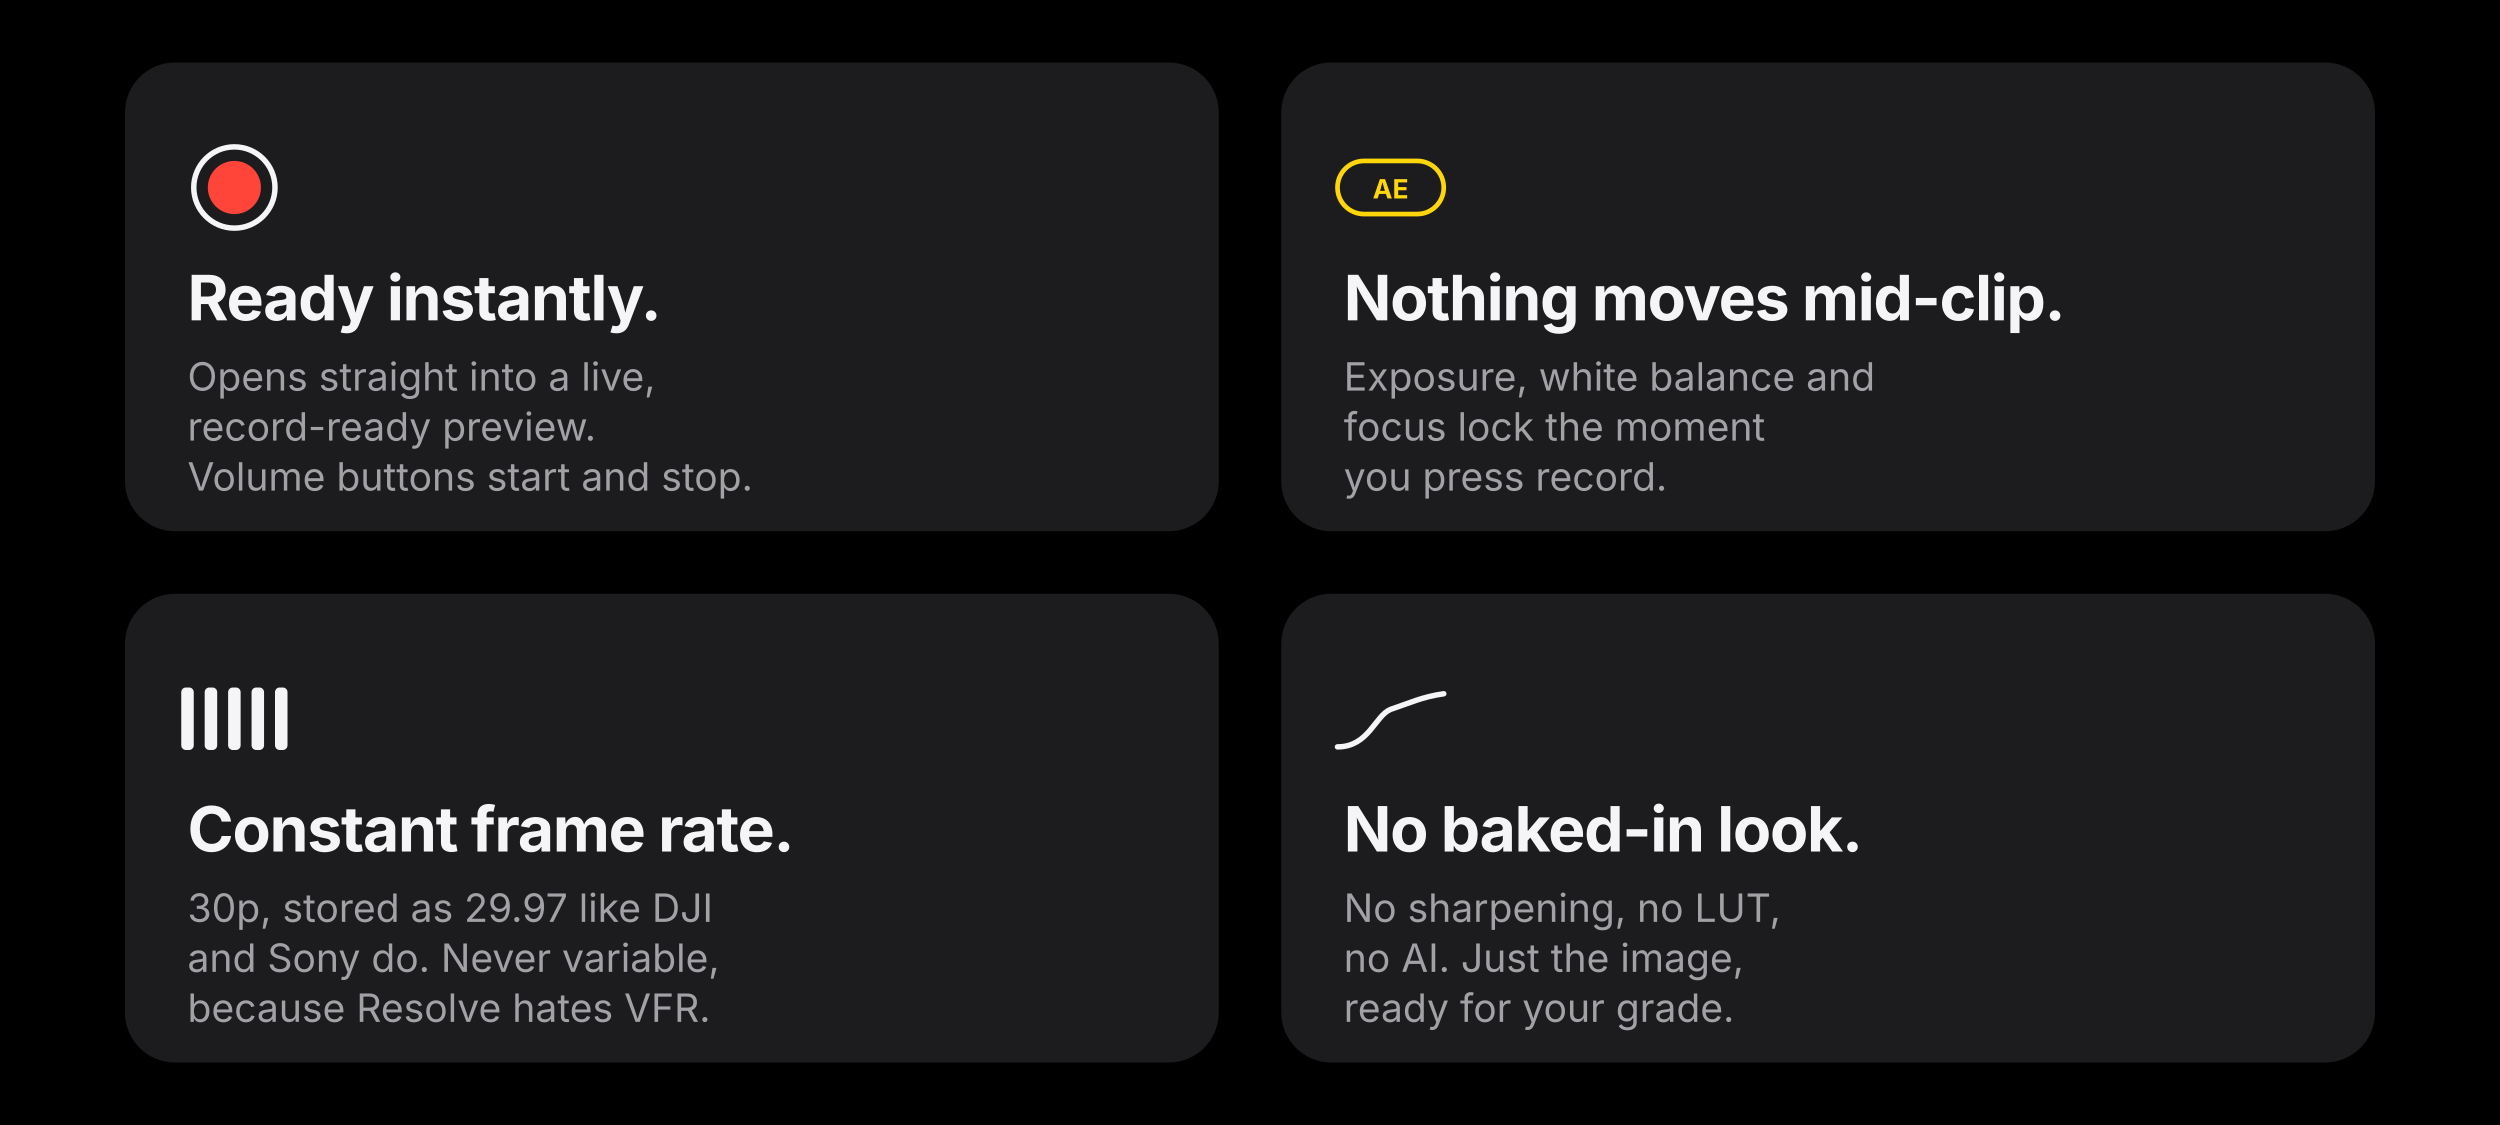
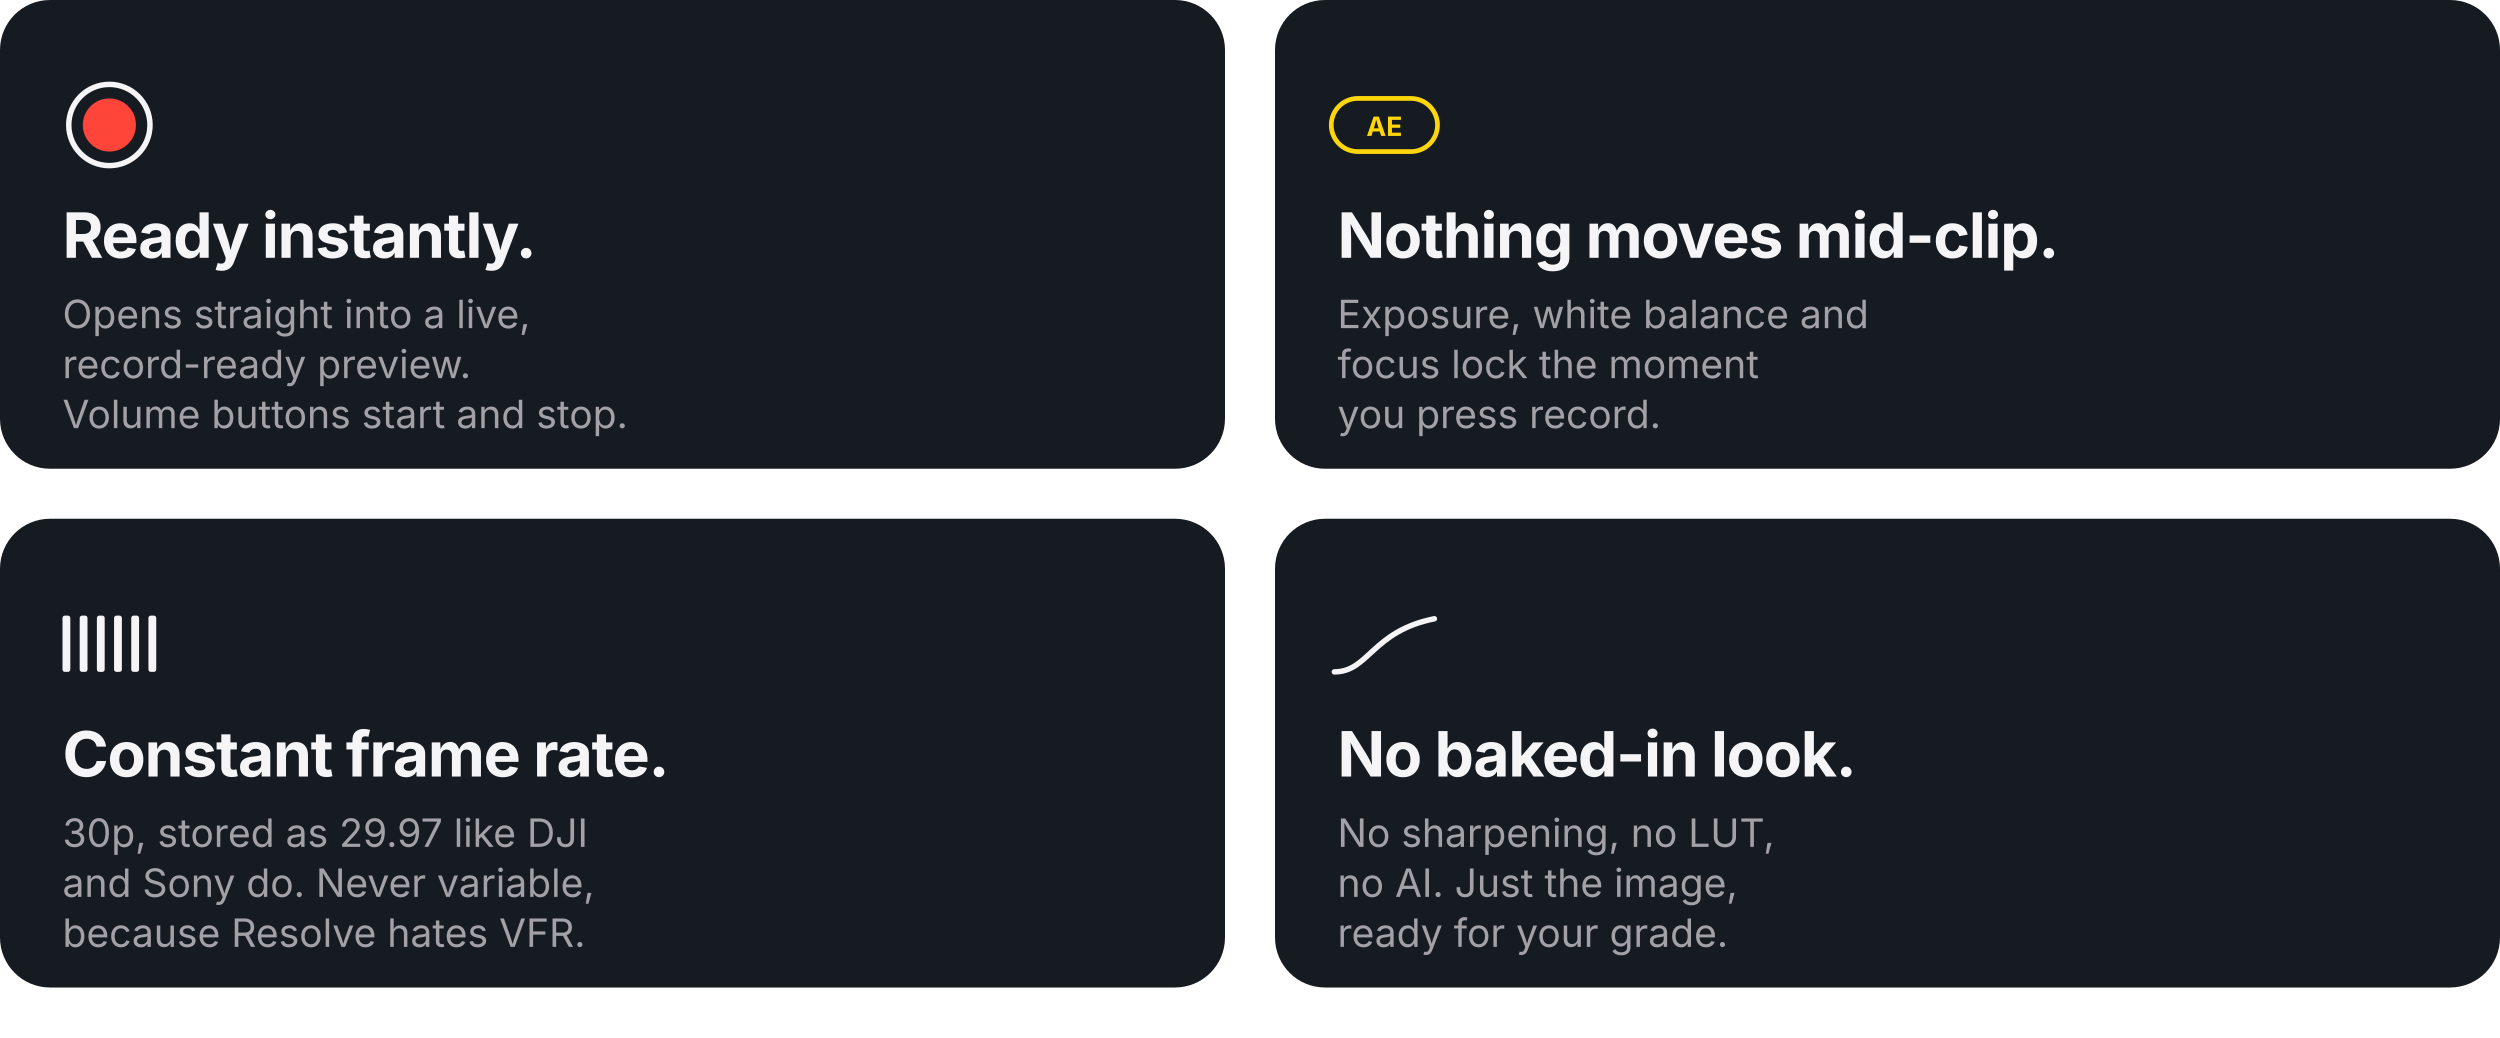
- <svg xmlns="http://www.w3.org/2000/svg" viewBox="0 0 1600 720" width="1600" height="720" role="img" aria-label="Ready instantly. Nothing moves mid-clip. Constant frame rate. No baked-in look.">
+ <svg xmlns="http://www.w3.org/2000/svg" viewBox="0 0 1600 664" width="1600" height="664" role="img" aria-label="Ready instantly: opens straight into a record-ready preview, volume buttons start and stop. Nothing moves mid-clip: exposure, white balance and focus lock on record. Constant frame rate: 30p, stored as 29.97 like DJI and Sony do. No baked-in look: no sharpening, no LUT, no AI.">
  <style>text{font-family:-apple-system, BlinkMacSystemFont, 'SF Pro Display', 'SF Pro Text', 'Helvetica Neue', 'Segoe UI', Inter, Arial, sans-serif}</style>
-   <rect width="1600" height="720" fill="#000000" />
-   <rect x="80.0" y="40" width="700" height="300" rx="32" fill="#1c1c1e" />
-   <circle cx="150.0" cy="120" r="26" fill="none" stroke="#f5f5f7" stroke-width="3.5" />
-   <circle cx="150.0" cy="120" r="17" fill="#ff453a" />
-   <text x="120.0" y="205" font-size="40" font-weight="700" fill="#f5f5f7" letter-spacing="-0.8">Ready instantly.</text>
-   <text x="120.0" y="250" font-size="25" fill="#a1a1a6">Opens straight into a live,</text>
-   <text x="120.0" y="282" font-size="25" fill="#a1a1a6">record-ready preview.</text>
-   <text x="120.0" y="314" font-size="25" fill="#a1a1a6">Volume buttons start and stop.</text>
-   <rect x="820.0" y="40" width="700" height="300" rx="32" fill="#1c1c1e" />
-   <rect x="856.0" y="103" width="68" height="34" rx="17" fill="none" stroke="#ffd60a" stroke-width="3" />
-   <text x="890.0" y="127" font-size="17" font-weight="700" fill="#ffd60a" text-anchor="middle">AE</text>
-   <text x="860.0" y="205" font-size="40" font-weight="700" fill="#f5f5f7" letter-spacing="-0.8">Nothing moves mid-clip.</text>
-   <text x="860.0" y="250" font-size="25" fill="#a1a1a6">Exposure, white balance and</text>
-   <text x="860.0" y="282" font-size="25" fill="#a1a1a6">focus lock the moment</text>
-   <text x="860.0" y="314" font-size="25" fill="#a1a1a6">you press record.</text>
-   <rect x="80.0" y="380" width="700" height="300" rx="32" fill="#1c1c1e" />
-   <rect x="116.0" y="440" width="8" height="40" rx="3" fill="#f5f5f7" />
-   <rect x="131.0" y="440" width="8" height="40" rx="3" fill="#f5f5f7" />
-   <rect x="146.0" y="440" width="8" height="40" rx="3" fill="#f5f5f7" />
-   <rect x="161.0" y="440" width="8" height="40" rx="3" fill="#f5f5f7" />
-   <rect x="176.0" y="440" width="8" height="40" rx="3" fill="#f5f5f7" />
-   <text x="120.0" y="545" font-size="40" font-weight="700" fill="#f5f5f7" letter-spacing="-0.8">Constant frame rate.</text>
-   <text x="120.0" y="590" font-size="25" fill="#a1a1a6">30p, stored as 29.97 like DJI</text>
-   <text x="120.0" y="622" font-size="25" fill="#a1a1a6">and Sony do. Never variable,</text>
-   <text x="120.0" y="654" font-size="25" fill="#a1a1a6">because Resolve hates VFR.</text>
-   <rect x="820.0" y="380" width="700" height="300" rx="32" fill="#1c1c1e" />
-   <path d="M856.0 478 C876.0 478 880.0 458 890.0 454 C902.0 450 910.0 446 924.0 444" fill="none" stroke="#f5f5f7" stroke-width="3.5" stroke-linecap="round" />
-   <text x="860.0" y="545" font-size="40" font-weight="700" fill="#f5f5f7" letter-spacing="-0.8">No baked-in look.</text>
-   <text x="860.0" y="590" font-size="25" fill="#a1a1a6">No sharpening, no LUT,</text>
-   <text x="860.0" y="622" font-size="25" fill="#a1a1a6">no AI. Just the image,</text>
-   <text x="860.0" y="654" font-size="25" fill="#a1a1a6">ready for your grade.</text>
+   <rect x="0" y="0" width="784" height="300" rx="32" fill="#161b22" />
+   <circle cx="70" cy="80" r="26" fill="none" stroke="#f5f5f7" stroke-width="3.5" />
+   <circle cx="70" cy="80" r="17" fill="#ff453a" />
+   <text x="40.0" y="165.0" font-size="40" font-weight="700" fill="#f5f5f7" text-anchor="start" letter-spacing="-0.8">Ready instantly.</text>
+   <text x="40.0" y="210.0" font-size="25" font-weight="400" fill="#a1a1a6" text-anchor="start" letter-spacing="0">Opens straight into a live,</text>
+   <text x="40.0" y="242.0" font-size="25" font-weight="400" fill="#a1a1a6" text-anchor="start" letter-spacing="0">record-ready preview.</text>
+   <text x="40.0" y="274.0" font-size="25" font-weight="400" fill="#a1a1a6" text-anchor="start" letter-spacing="0">Volume buttons start and stop.</text>
+   <rect x="816" y="0" width="784" height="300" rx="32" fill="#161b22" />
+   <rect x="852" y="63" width="68" height="34" rx="17" fill="none" stroke="#ffd60a" stroke-width="3" />
+   <text x="886.0" y="87.0" font-size="17" font-weight="700" fill="#ffd60a" text-anchor="middle" letter-spacing="0">AE</text>
+   <text x="856.0" y="165.0" font-size="40" font-weight="700" fill="#f5f5f7" text-anchor="start" letter-spacing="-0.8">Nothing moves mid-clip.</text>
+   <text x="856.0" y="210.0" font-size="25" font-weight="400" fill="#a1a1a6" text-anchor="start" letter-spacing="0">Exposure, white balance and</text>
+   <text x="856.0" y="242.0" font-size="25" font-weight="400" fill="#a1a1a6" text-anchor="start" letter-spacing="0">focus lock the moment</text>
+   <text x="856.0" y="274.0" font-size="25" font-weight="400" fill="#a1a1a6" text-anchor="start" letter-spacing="0">you press record.</text>
+   <rect x="0" y="332" width="784" height="300" rx="32" fill="#161b22" />
+   <rect x="40" y="394" width="5" height="36" rx="1.5" fill="#f5f5f7" />
+   <rect x="51" y="394" width="5" height="36" rx="1.5" fill="#f5f5f7" />
+   <rect x="62" y="394" width="5" height="36" rx="1.5" fill="#f5f5f7" />
+   <rect x="73" y="394" width="5" height="36" rx="1.5" fill="#f5f5f7" />
+   <rect x="84" y="394" width="5" height="36" rx="1.5" fill="#f5f5f7" />
+   <rect x="95" y="394" width="5" height="36" rx="1.5" fill="#f5f5f7" />
+   <text x="40.0" y="497.0" font-size="40" font-weight="700" fill="#f5f5f7" text-anchor="start" letter-spacing="-0.8">Constant frame rate.</text>
+   <text x="40.0" y="542.0" font-size="25" font-weight="400" fill="#a1a1a6" text-anchor="start" letter-spacing="0">30p, stored as 29.97 like DJI</text>
+   <text x="40.0" y="574.0" font-size="25" font-weight="400" fill="#a1a1a6" text-anchor="start" letter-spacing="0">and Sony do. Never variable,</text>
+   <text x="40.0" y="606.0" font-size="25" font-weight="400" fill="#a1a1a6" text-anchor="start" letter-spacing="0">because Resolve hates VFR.</text>
+   <rect x="816" y="332" width="784" height="300" rx="32" fill="#161b22" />
+   <path d="M854 430 C876 430 878 404 918 396" fill="none" stroke="#f5f5f7" stroke-width="3.5" stroke-linecap="round" />
+   <text x="856.0" y="497.0" font-size="40" font-weight="700" fill="#f5f5f7" text-anchor="start" letter-spacing="-0.8">No baked-in look.</text>
+   <text x="856.0" y="542.0" font-size="25" font-weight="400" fill="#a1a1a6" text-anchor="start" letter-spacing="0">No sharpening, no LUT,</text>
+   <text x="856.0" y="574.0" font-size="25" font-weight="400" fill="#a1a1a6" text-anchor="start" letter-spacing="0">no AI. Just the image,</text>
+   <text x="856.0" y="606.0" font-size="25" font-weight="400" fill="#a1a1a6" text-anchor="start" letter-spacing="0">ready for your grade.</text>
</svg>
